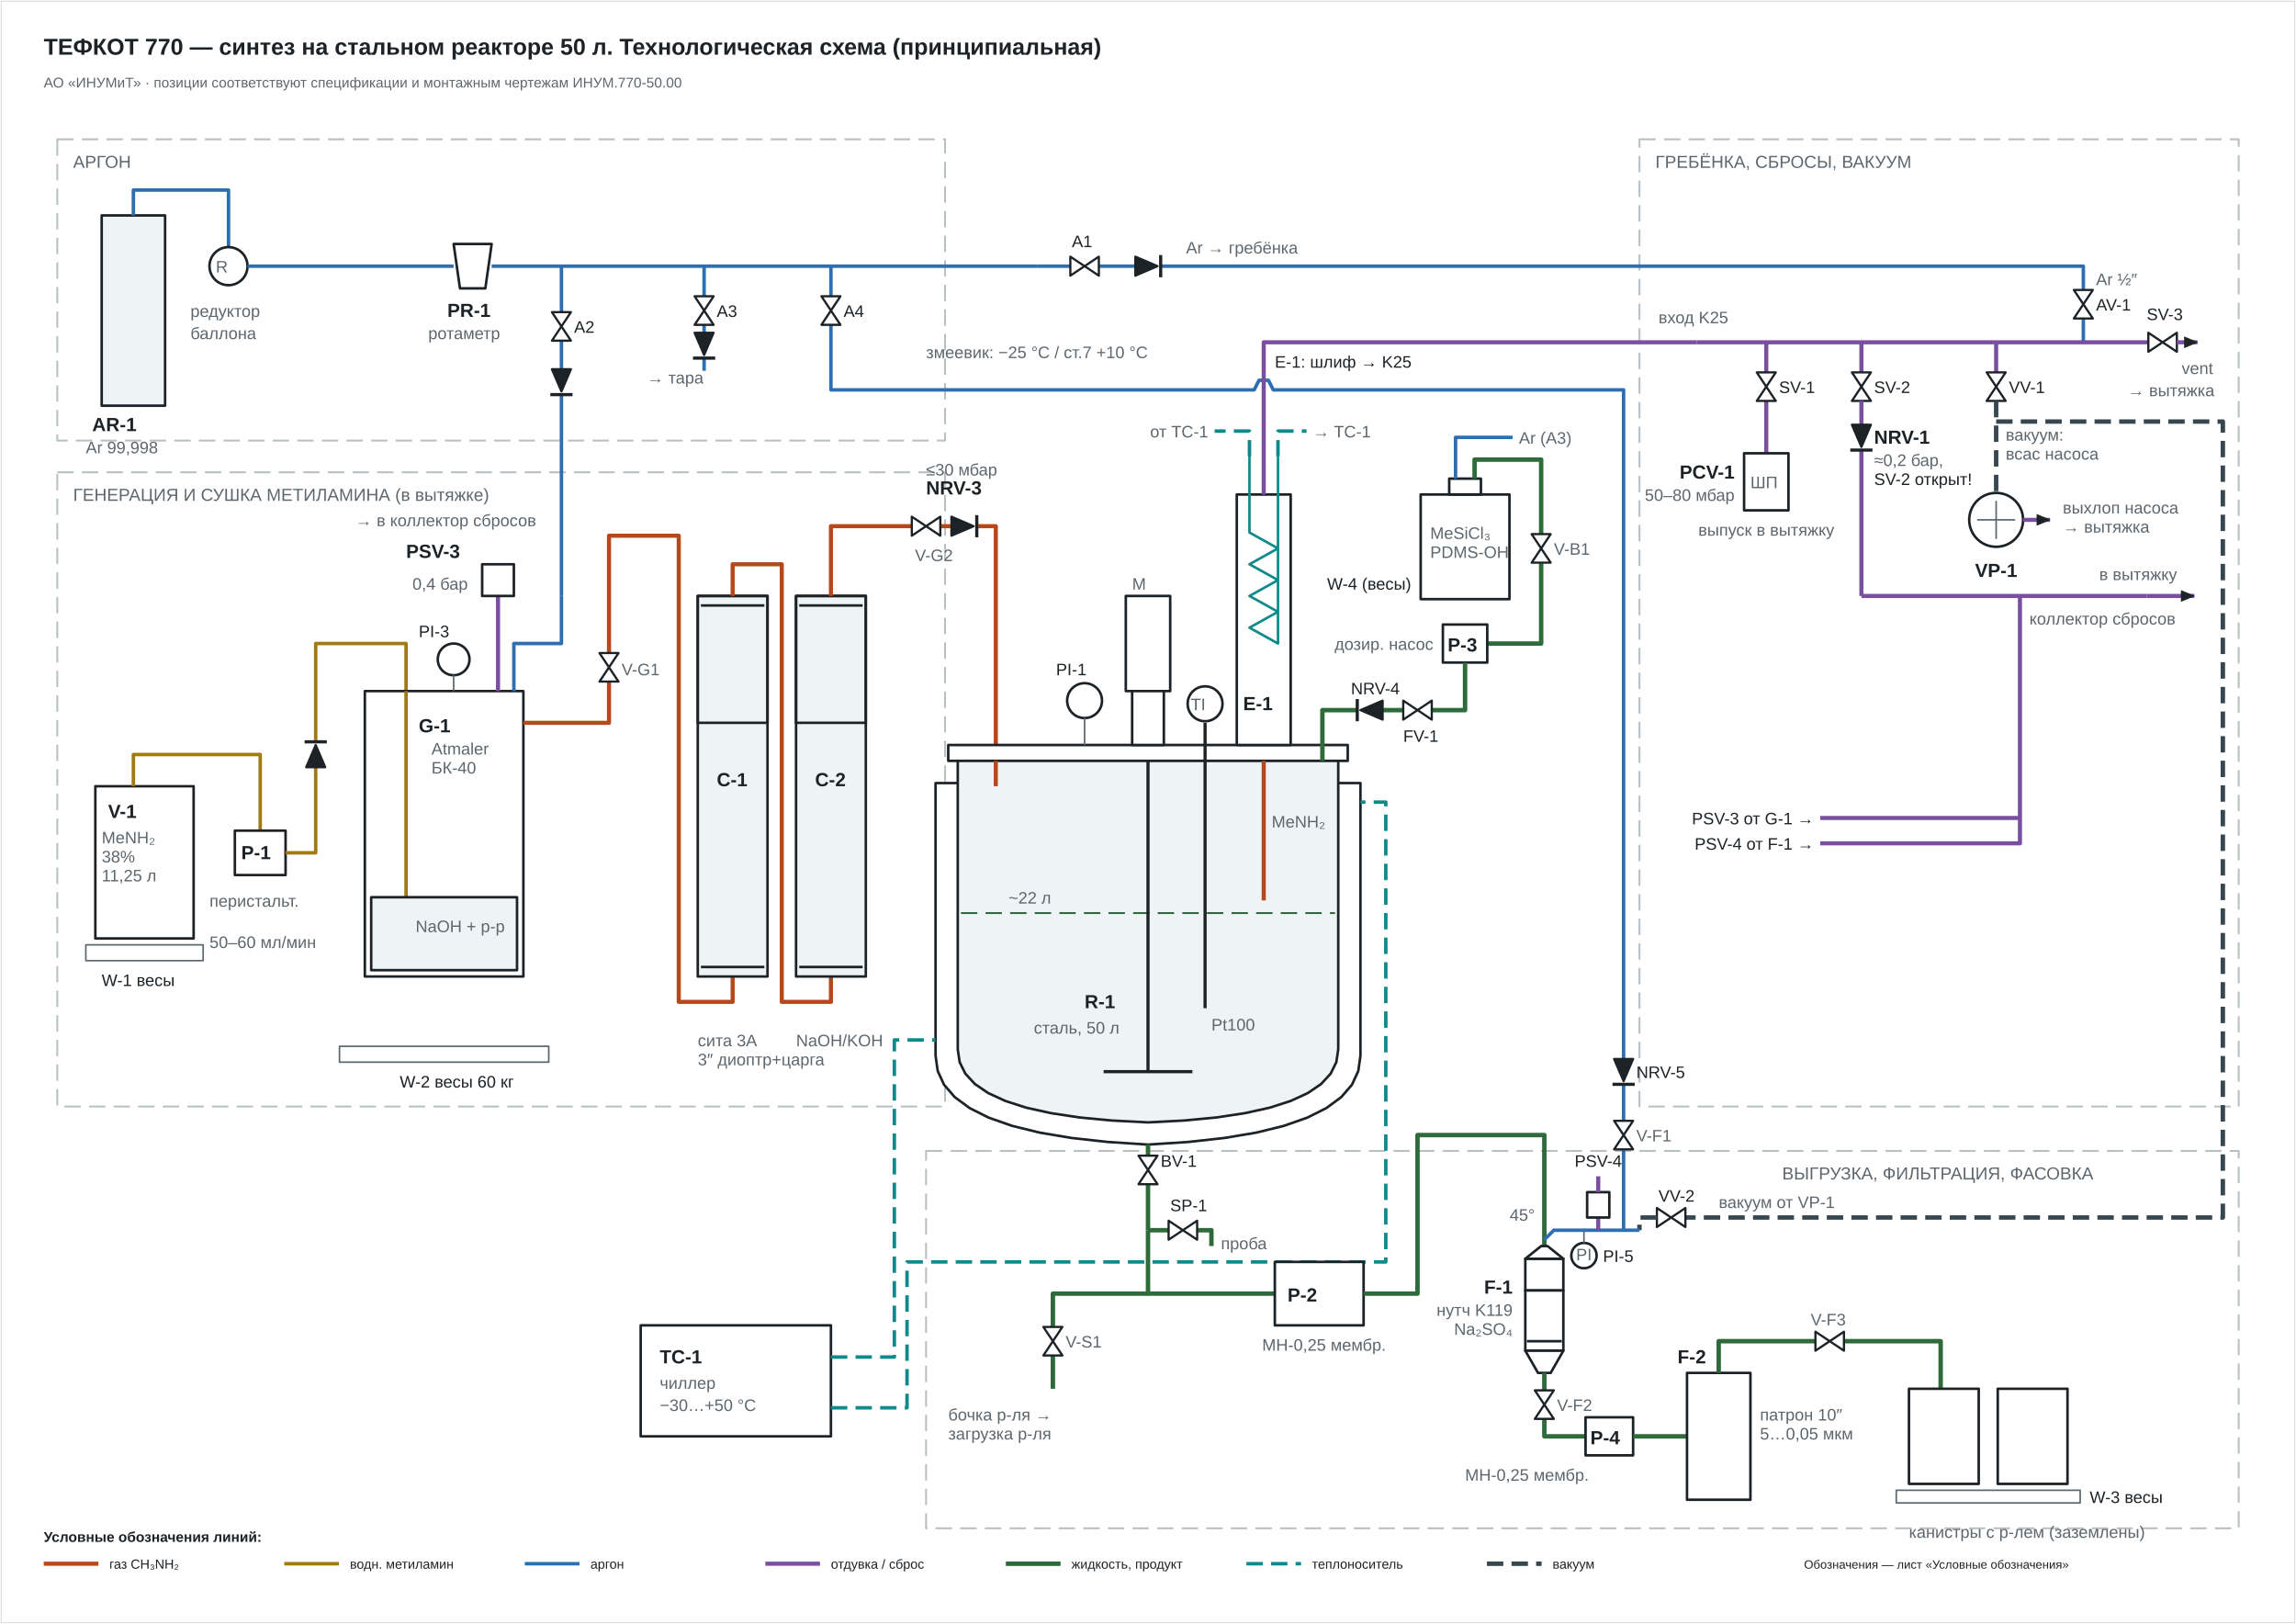
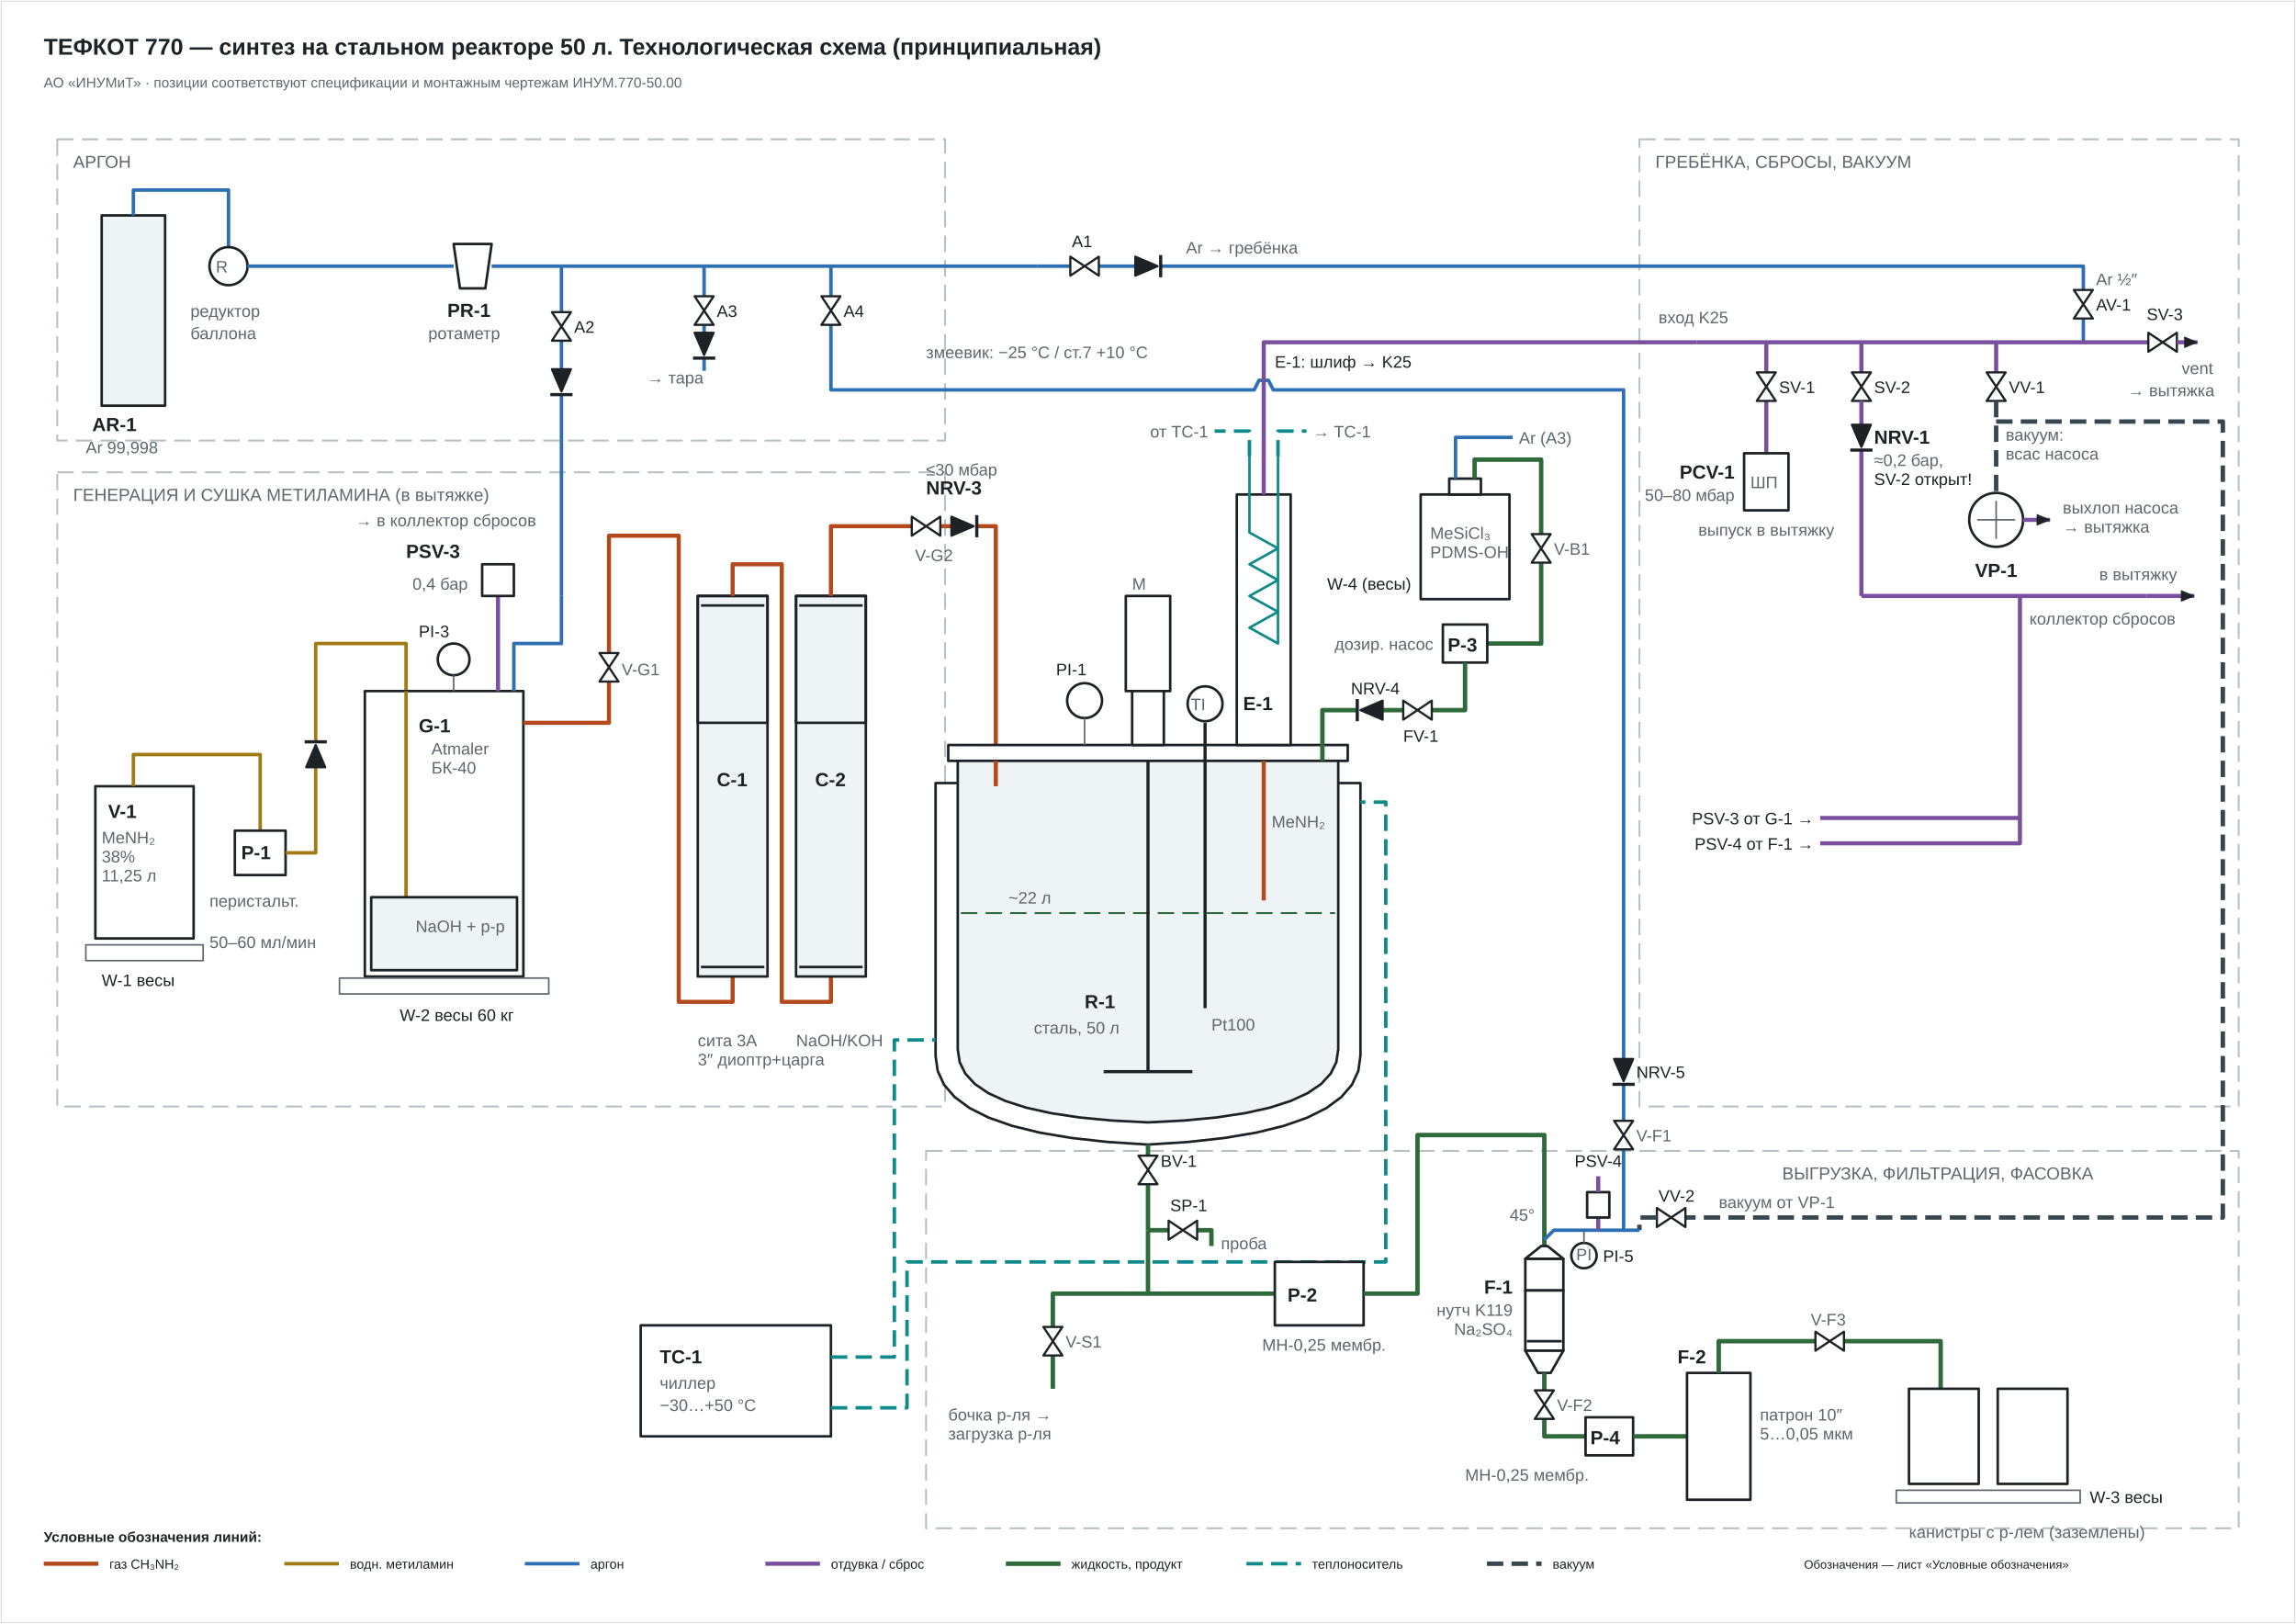
<svg xmlns="http://www.w3.org/2000/svg" viewBox="0 0 420.0 297.0" width="420.0mm" height="297.0mm" font-family="Arial, 'Liberation Sans', sans-serif">
  <rect width="100%" height="100%" fill="#fff" />
  <path d="M0.20,0.20 L419.80,0.20 L419.80,296.80 L0.20,296.80 Z" fill="none" stroke="#bbbbbb" stroke-width="0.1" stroke-linejoin="round" />
  <text x="8.00" y="10.00" font-size="4.2" text-anchor="start" fill="#1d2226" font-weight="bold">ТЕФКОТ 770 — синтез на стальном реакторе 50 л. Технологическая схема (принципиальная)</text>
  <text x="8.00" y="16.00" font-size="2.6" text-anchor="start" fill="#5d666d">АО «ИНУМиТ» · позиции соответствуют спецификации и монтажным чертежам ИНУМ.770-50.00</text>
  <path d="M10.48,25.48 L172.88,25.48 L172.88,80.58 L10.48,80.58 Z" fill="none" stroke="#b9c0c3" stroke-width="0.348" stroke-dasharray="3 1.5" stroke-linejoin="round" />
  <text x="13.38" y="30.70" font-size="3.19" text-anchor="start" fill="#5d666d">АРГОН</text>
  <path d="M10.48,86.38 L172.88,86.38 L172.88,202.38 L10.48,202.38 Z" fill="none" stroke="#b9c0c3" stroke-width="0.348" stroke-dasharray="3 1.5" stroke-linejoin="round" />
  <text x="13.38" y="91.60" font-size="3.19" text-anchor="start" fill="#5d666d">ГЕНЕРАЦИЯ И СУШКА МЕТИЛАМИНА (в вытяжке)</text>
  <path d="M299.90,25.48 L409.52,25.48 L409.52,202.38 L299.90,202.38 Z" fill="none" stroke="#b9c0c3" stroke-width="0.348" stroke-dasharray="3 1.5" stroke-linejoin="round" />
  <text x="302.80" y="30.70" font-size="3.19" text-anchor="start" fill="#5d666d">ГРЕБЁНКА, СБРОСЫ, ВАКУУМ</text>
  <path d="M169.40,210.50 L409.52,210.50 L409.52,279.52 L169.40,279.52 Z" fill="none" stroke="#b9c0c3" stroke-width="0.348" stroke-dasharray="3 1.5" stroke-linejoin="round" />
  <text x="326.00" y="215.72" font-size="3.19" text-anchor="start" fill="#5d666d">ВЫГРУЗКА, ФИЛЬТРАЦИЯ, ФАСОВКА</text>
  <path d="M18.60,39.40 L30.20,39.40 L30.20,74.20 L18.60,74.20 Z" fill="#eef3f5" stroke="#1d2226" stroke-width="0.464" stroke-linejoin="round" />
  <text x="16.86" y="78.84" font-size="3.48" text-anchor="start" fill="#1d2226" font-weight="bold">AR-1</text>
  <text x="15.70" y="82.90" font-size="3.045" text-anchor="start" fill="#5d666d">Ar 99,998</text>
  <path d="M24.40,39.40 L24.40,34.76 L41.80,34.76 L41.80,45.20" fill="none" stroke="#2d6fb3" stroke-width="0.638" stroke-linejoin="round" />
  <circle cx="41.80" cy="48.68" r="3.48" fill="#ffffff" stroke="#1d2226" stroke-width="0.464" />
  <text x="39.48" y="49.84" font-size="3.045" text-anchor="start" fill="#5d666d">R</text>
  <text x="34.84" y="57.96" font-size="3.045" text-anchor="start" fill="#5d666d">редуктор</text>
  <text x="34.84" y="62.02" font-size="3.045" text-anchor="start" fill="#5d666d">баллона</text>
  <path d="M45.28,48.68 L82.98,48.68" fill="none" stroke="#2d6fb3" stroke-width="0.638" stroke-linejoin="round" />
  <path d="M82.98,44.62 L89.94,44.62 L88.78,52.74 L84.14,52.74 Z" fill="#ffffff" stroke="#1d2226" stroke-width="0.464" stroke-linejoin="round" />
  <text x="81.82" y="57.96" font-size="3.48" text-anchor="start" fill="#1d2226" font-weight="bold">PR-1</text>
  <text x="78.34" y="62.02" font-size="3.045" text-anchor="start" fill="#5d666d">ротаметр</text>
  <path d="M89.94,48.68 L169.40,48.68 L189.70,48.68" fill="none" stroke="#2d6fb3" stroke-width="0.638" stroke-linejoin="round" />
  <path d="M102.70,48.68 L102.70,57.09" fill="none" stroke="#2d6fb3" stroke-width="0.638" stroke-linejoin="round" />
  <path d="M102.70,62.31 L102.70,67.53" fill="none" stroke="#2d6fb3" stroke-width="0.638" stroke-linejoin="round" />
  <path d="M102.70,72.17 L102.70,109.00" fill="none" stroke="#2d6fb3" stroke-width="0.638" stroke-linejoin="round" />
  <path d="M100.96,57.09 L104.44,62.31 L100.96,62.31 L104.44,57.09 Z" fill="#ffffff" stroke="#1d2226" stroke-width="0.406" stroke-linejoin="round" />
  <text x="105.02" y="60.86" font-size="3.045" text-anchor="start" fill="#1d2226">A2</text>
  <path d="M100.96,67.53 L102.70,71.59 L104.44,67.53 Z" fill="#1d2226" stroke="#1d2226" stroke-width="0.406" stroke-linejoin="round" />
  <path d="M100.67,72.17 L104.73,72.17" fill="none" stroke="#1d2226" stroke-width="0.58" stroke-linejoin="round" />
  <path d="M128.80,48.68 L128.80,54.19" fill="none" stroke="#2d6fb3" stroke-width="0.638" stroke-linejoin="round" />
  <path d="M128.80,59.41 L128.80,60.86" fill="none" stroke="#2d6fb3" stroke-width="0.638" stroke-linejoin="round" />
  <path d="M128.80,65.50 L128.80,67.82" fill="none" stroke="#2d6fb3" stroke-width="0.638" stroke-linejoin="round" />
  <path d="M127.06,54.19 L130.54,59.41 L127.06,59.41 L130.54,54.19 Z" fill="#ffffff" stroke="#1d2226" stroke-width="0.406" stroke-linejoin="round" />
  <path d="M127.06,60.86 L128.80,64.92 L130.54,60.86 Z" fill="#1d2226" stroke="#1d2226" stroke-width="0.406" stroke-linejoin="round" />
  <path d="M126.77,65.50 L130.83,65.50" fill="none" stroke="#1d2226" stroke-width="0.58" stroke-linejoin="round" />
  <text x="131.12" y="57.96" font-size="3.045" text-anchor="start" fill="#1d2226">A3</text>
  <text x="118.36" y="70.14" font-size="3.045" text-anchor="start" fill="#5d666d">→ тара</text>
  <path d="M152.00,48.68 L152.00,54.19" fill="none" stroke="#2d6fb3" stroke-width="0.638" stroke-linejoin="round" />
  <path d="M152.00,59.41 L152.00,71.30 L229.43,71.30 L230.30,69.56 L232.04,69.56 L232.91,71.30 L297.00,71.30 L297.00,193.68" fill="none" stroke="#2d6fb3" stroke-width="0.638" stroke-linejoin="round" />
  <path d="M297.00,198.32 L297.00,204.99" fill="none" stroke="#2d6fb3" stroke-width="0.638" stroke-linejoin="round" />
  <path d="M297.00,210.21 L297.00,225.00" fill="none" stroke="#2d6fb3" stroke-width="0.638" stroke-linejoin="round" />
  <path d="M150.26,54.19 L153.74,59.41 L150.26,59.41 L153.74,54.19 Z" fill="#ffffff" stroke="#1d2226" stroke-width="0.406" stroke-linejoin="round" />
  <text x="154.32" y="57.96" font-size="3.045" text-anchor="start" fill="#1d2226">A4</text>
  <path d="M295.26,193.68 L297.00,197.74 L298.74,193.68 Z" fill="#1d2226" stroke="#1d2226" stroke-width="0.406" stroke-linejoin="round" />
  <path d="M294.97,198.32 L299.03,198.32" fill="none" stroke="#1d2226" stroke-width="0.58" stroke-linejoin="round" />
  <text x="299.32" y="197.16" font-size="3.045" text-anchor="start" fill="#1d2226">NRV-5</text>
  <path d="M295.26,204.99 L298.74,210.21 L295.26,210.21 L298.74,204.99 Z" fill="#ffffff" stroke="#1d2226" stroke-width="0.406" stroke-linejoin="round" />
  <text x="299.32" y="208.76" font-size="3.045" text-anchor="start" fill="#5d666d">V-F1</text>
  <path d="M189.70,48.68 L195.79,48.68" fill="none" stroke="#2d6fb3" stroke-width="0.638" stroke-linejoin="round" />
  <path d="M201.01,48.68 L207.68,48.68" fill="none" stroke="#2d6fb3" stroke-width="0.638" stroke-linejoin="round" />
  <path d="M212.32,48.68 L381.10,48.68 L381.10,53.03" fill="none" stroke="#2d6fb3" stroke-width="0.638" stroke-linejoin="round" />
  <path d="M381.10,58.25 L381.10,62.60" fill="none" stroke="#2d6fb3" stroke-width="0.638" stroke-linejoin="round" />
  <path d="M195.79,46.94 L201.01,50.42 L201.01,46.94 L195.79,50.42 Z" fill="#ffffff" stroke="#1d2226" stroke-width="0.406" stroke-linejoin="round" />
  <text x="196.08" y="45.20" font-size="3.045" text-anchor="start" fill="#1d2226">A1</text>
  <path d="M207.68,46.94 L211.74,48.68 L207.68,50.42 Z" fill="#1d2226" stroke="#1d2226" stroke-width="0.406" stroke-linejoin="round" />
  <path d="M212.32,46.65 L212.32,50.71" fill="none" stroke="#1d2226" stroke-width="0.58" stroke-linejoin="round" />
  <text x="216.96" y="46.36" font-size="3.045" text-anchor="start" fill="#5d666d">Ar → гребёнка</text>
  <path d="M17.44,143.80 L35.42,143.80 L35.42,171.64 L17.44,171.64 Z" fill="#ffffff" stroke="#1d2226" stroke-width="0.464" stroke-linejoin="round" />
  <text x="19.76" y="149.60" font-size="3.48" text-anchor="start" fill="#1d2226" font-weight="bold">V-1</text>
  <text x="18.60" y="154.24" font-size="3.045" text-anchor="start" fill="#5d666d">MeNH₂</text>
  <text x="18.60" y="157.72" font-size="3.045" text-anchor="start" fill="#5d666d">38%</text>
  <text x="18.60" y="161.20" font-size="3.045" text-anchor="start" fill="#5d666d">11,25 л</text>
  <path d="M15.70,172.80 L37.16,172.80 L37.16,175.70 L15.70,175.70 Z" fill="none" stroke="#5d666d" stroke-width="0.29" stroke-linejoin="round" />
  <text x="18.60" y="180.34" font-size="3.045" text-anchor="start" fill="#1d2226">W-1 весы</text>
  <path d="M24.40,143.80 L24.40,138.00 L47.60,138.00 L47.60,151.92" fill="none" stroke="#a07a12" stroke-width="0.638" stroke-linejoin="round" />
  <path d="M42.96,151.92 L52.24,151.92 L52.24,160.04 L42.96,160.04 Z" fill="#ffffff" stroke="#1d2226" stroke-width="0.464" stroke-linejoin="round" />
  <text x="44.12" y="157.14" font-size="3.48" text-anchor="start" fill="#1d2226" font-weight="bold">P-1</text>
  <text x="38.32" y="165.84" font-size="3.045" text-anchor="start" fill="#5d666d">перистальт.</text>
  <text x="38.32" y="173.38" font-size="3.045" text-anchor="start" fill="#5d666d">50–60 мл/мин</text>
  <path d="M52.24,155.98 L57.75,155.98 L57.75,140.32" fill="none" stroke="#a07a12" stroke-width="0.638" stroke-linejoin="round" />
  <path d="M57.75,135.68 L57.75,117.70 L74.28,117.70 L74.28,126.40" fill="none" stroke="#a07a12" stroke-width="0.638" stroke-linejoin="round" />
  <path d="M56.01,140.32 L57.75,136.26 L59.49,140.32 Z" fill="#1d2226" stroke="#1d2226" stroke-width="0.406" stroke-linejoin="round" />
  <path d="M55.72,135.68 L59.78,135.68" fill="none" stroke="#1d2226" stroke-width="0.58" stroke-linejoin="round" />
  <path d="M66.74,126.40 L95.74,126.40 L95.74,178.60 L66.74,178.60 Z" fill="#ffffff" stroke="#1d2226" stroke-width="0.464" stroke-linejoin="round" />
  <path d="M74.28,126.40 L74.28,172.80" fill="none" stroke="#a07a12" stroke-width="0.638" stroke-linejoin="round" />
  <path d="M67.90,164.10 L94.58,164.10 L94.58,177.44 L67.90,177.44 Z" fill="#eef3f5" stroke="#1d2226" stroke-width="0.464" stroke-linejoin="round" />
  <text x="76.02" y="170.48" font-size="3.045" text-anchor="start" fill="#5d666d">NaOH + р-р</text>
  <text x="76.60" y="133.94" font-size="3.48" text-anchor="start" fill="#1d2226" font-weight="bold">G-1</text>
  <text x="78.92" y="138.00" font-size="3.045" text-anchor="start" fill="#5d666d">Atmaler</text>
  <text x="78.92" y="141.48" font-size="3.045" text-anchor="start" fill="#5d666d">БК-40</text>
-   <path d="M62.10,191.36 L100.38,191.36 L100.38,194.26 L62.10,194.26 Z" fill="none" stroke="#5d666d" stroke-width="0.29" stroke-linejoin="round" />
-   <text x="73.12" y="198.90" font-size="3.045" text-anchor="start" fill="#1d2226">W-2 весы 60 кг</text>
+   <path d="M62.10,178.89 L100.38,178.89 L100.38,181.79 L62.10,181.79 Z" fill="none" stroke="#5d666d" stroke-width="0.29" stroke-linejoin="round" />
+   <text x="73.12" y="186.72" font-size="3.045" text-anchor="start" fill="#1d2226">W-2 весы 60 кг</text>
  <path d="M91.10,126.40 L91.10,117.70 L91.10,109.00" fill="none" stroke="#7a4fa0" stroke-width="0.754" stroke-linejoin="round" />
  <path d="M88.20,103.20 L94.00,103.20 L94.00,109.00 L88.20,109.00 Z" fill="#ffffff" stroke="#1d2226" stroke-width="0.464" stroke-linejoin="round" />
  <text x="74.28" y="102.04" font-size="3.48" text-anchor="start" fill="#1d2226" font-weight="bold">PSV-3</text>
  <text x="75.44" y="107.84" font-size="3.045" text-anchor="start" fill="#5d666d">0,4 бар</text>
  <text x="65.00" y="96.24" font-size="3.045" text-anchor="start" fill="#5d666d">→ в коллектор сбросов</text>
  <circle cx="82.98" cy="120.60" r="2.90" fill="#ffffff" stroke="#1d2226" stroke-width="0.464" />
  <path d="M82.98,123.50 L82.98,126.40" fill="none" stroke="#5d666d" stroke-width="0.29" stroke-linejoin="round" />
  <text x="76.60" y="116.54" font-size="3.045" text-anchor="start" fill="#1d2226">PI-3</text>
  <path d="M102.70,109.00 L102.70,117.70 L94.00,117.70 L94.00,126.40" fill="none" stroke="#2d6fb3" stroke-width="0.638" stroke-linejoin="round" />
  <path d="M95.74,132.20 L111.40,132.20 L111.40,124.66" fill="none" stroke="#b4491b" stroke-width="0.754" stroke-linejoin="round" />
  <path d="M111.40,119.44 L111.40,97.98 L124.16,97.98 L124.16,183.24 L134.02,183.24 L134.02,178.60" fill="none" stroke="#b4491b" stroke-width="0.754" stroke-linejoin="round" />
  <path d="M109.66,119.44 L113.14,124.66 L109.66,124.66 L113.14,119.44 Z" fill="#ffffff" stroke="#1d2226" stroke-width="0.406" stroke-linejoin="round" />
  <text x="113.72" y="123.50" font-size="3.045" text-anchor="start" fill="#5d666d">V-G1</text>
  <path d="M127.64,109.00 L140.40,109.00 L140.40,178.60 L127.64,178.60 Z" fill="#eef3f5" stroke="#1d2226" stroke-width="0.464" stroke-linejoin="round" />
  <path d="M127.64,109.00 L140.40,109.00 L140.40,132.20 L127.64,132.20 Z" fill="none" stroke="#1d2226" stroke-width="0.464" stroke-linejoin="round" />
  <path d="M128.22,110.74 L139.82,110.74" fill="none" stroke="#1d2226" stroke-width="0.464" stroke-linejoin="round" />
  <path d="M128.22,176.86 L139.82,176.86" fill="none" stroke="#1d2226" stroke-width="0.464" stroke-linejoin="round" />
  <text x="131.12" y="143.80" font-size="3.48" text-anchor="start" fill="#1d2226" font-weight="bold">C-1</text>
  <text x="127.64" y="191.36" font-size="3.045" text-anchor="start" fill="#5d666d">сита 3A</text>
  <text x="127.64" y="194.84" font-size="3.045" text-anchor="start" fill="#5d666d">3″ диоптр+царга</text>
  <path d="M134.02,109.00 L134.02,103.20 L143.01,103.20 L143.01,183.24 L152.00,183.24 L152.00,178.60" fill="none" stroke="#b4491b" stroke-width="0.754" stroke-linejoin="round" />
  <path d="M145.62,109.00 L158.38,109.00 L158.38,178.60 L145.62,178.60 Z" fill="#eef3f5" stroke="#1d2226" stroke-width="0.464" stroke-linejoin="round" />
  <path d="M145.62,109.00 L158.38,109.00 L158.38,132.20 L145.62,132.20 Z" fill="none" stroke="#1d2226" stroke-width="0.464" stroke-linejoin="round" />
  <path d="M146.20,110.74 L157.80,110.74" fill="none" stroke="#1d2226" stroke-width="0.464" stroke-linejoin="round" />
  <path d="M146.20,176.86 L157.80,176.86" fill="none" stroke="#1d2226" stroke-width="0.464" stroke-linejoin="round" />
  <text x="149.10" y="143.80" font-size="3.48" text-anchor="start" fill="#1d2226" font-weight="bold">C-2</text>
  <text x="145.62" y="191.36" font-size="3.045" text-anchor="start" fill="#5d666d">NaOH/KOH</text>
  <path d="M152.00,109.00 L152.00,96.24 L166.79,96.24" fill="none" stroke="#b4491b" stroke-width="0.754" stroke-linejoin="round" />
  <path d="M172.01,96.24 L174.04,96.24" fill="none" stroke="#b4491b" stroke-width="0.754" stroke-linejoin="round" />
  <path d="M178.68,96.24 L182.16,96.24 L182.16,136.26" fill="none" stroke="#b4491b" stroke-width="0.754" stroke-linejoin="round" />
  <path d="M166.79,94.50 L172.01,97.98 L172.01,94.50 L166.79,97.98 Z" fill="#ffffff" stroke="#1d2226" stroke-width="0.406" stroke-linejoin="round" />
  <text x="167.37" y="102.62" font-size="3.045" text-anchor="start" fill="#5d666d">V-G2</text>
  <path d="M174.04,94.50 L178.10,96.24 L174.04,97.98 Z" fill="#1d2226" stroke="#1d2226" stroke-width="0.406" stroke-linejoin="round" />
  <path d="M178.68,94.21 L178.68,98.27" fill="none" stroke="#1d2226" stroke-width="0.58" stroke-linejoin="round" />
  <text x="169.40" y="90.44" font-size="3.48" text-anchor="start" fill="#1d2226" font-weight="bold">NRV-3</text>
  <text x="169.40" y="86.96" font-size="3.045" text-anchor="start" fill="#5d666d">≤30 мбар</text>
  <path d="M171.14,143.22 L171.14,193.10 L171.53,195.87 L172.69,198.39 L174.64,200.65 L177.36,202.66 L180.85,204.41 L185.13,205.91 L190.18,207.15 L196.01,208.13 L202.62,208.86 L210.00,209.34 L217.38,208.86 L223.99,208.13 L229.82,207.15 L234.87,205.91 L239.14,204.41 L242.64,202.66 L245.36,200.65 L247.31,198.39 L248.47,195.87 L248.86,193.10 L248.86,143.22 Z" fill="#ffffff" stroke="#1d2226" stroke-width="0.464" stroke-linejoin="round" />
  <path d="M175.20,138.00 L175.20,191.94 L175.55,194.27 L176.59,196.37 L178.33,198.26 L180.77,199.92 L183.90,201.36 L187.73,202.59 L192.25,203.59 L197.47,204.38 L203.39,204.94 L210.00,205.28 L216.61,204.94 L222.53,204.38 L227.75,203.59 L232.27,202.59 L236.10,201.36 L239.23,199.92 L241.67,198.26 L243.41,196.37 L244.45,194.27 L244.80,191.94 L244.80,138.00 Z" fill="#eef3f5" stroke="#1d2226" stroke-width="0.464" stroke-linejoin="round" />
  <path d="M173.46,136.26 L246.54,136.26 L246.54,139.16 L173.46,139.16 Z" fill="#ffffff" stroke="#1d2226" stroke-width="0.464" stroke-linejoin="round" />
  <path d="M175.78,167.00 L244.22,167.00" fill="none" stroke="#2f6b3a" stroke-width="0.348" stroke-dasharray="3 1.5" stroke-linejoin="round" />
  <text x="184.48" y="165.26" font-size="3.045" text-anchor="start" fill="#5d666d">~22 л</text>
  <text x="198.40" y="184.40" font-size="3.48" text-anchor="start" fill="#1d2226" font-weight="bold">R-1</text>
  <text x="189.12" y="189.04" font-size="3.045" text-anchor="start" fill="#5d666d">сталь, 50 л</text>
  <path d="M182.16,139.16 L182.16,143.80" fill="none" stroke="#b4491b" stroke-width="0.754" stroke-linejoin="round" />
  <path d="M231.17,139.16 L231.17,164.68" fill="none" stroke="#b4491b" stroke-width="0.754" stroke-linejoin="round" />
  <text x="232.62" y="151.34" font-size="3.045" text-anchor="start" fill="#5d666d">MeNH₂</text>
  <circle cx="198.40" cy="128.14" r="3.19" fill="#ffffff" stroke="#1d2226" stroke-width="0.464" />
  <path d="M198.40,131.33 L198.40,136.26" fill="none" stroke="#5d666d" stroke-width="0.29" stroke-linejoin="round" />
  <text x="193.18" y="123.50" font-size="3.045" text-anchor="start" fill="#1d2226">PI-1</text>
  <path d="M205.94,109.00 L214.06,109.00 L214.06,126.40 L205.94,126.40 Z" fill="#ffffff" stroke="#1d2226" stroke-width="0.464" stroke-linejoin="round" />
  <text x="207.10" y="107.84" font-size="3.045" text-anchor="start" fill="#5d666d">M</text>
  <path d="M207.10,126.40 L212.90,126.40 L212.90,136.26 L207.10,136.26 Z" fill="#ffffff" stroke="#1d2226" stroke-width="0.464" stroke-linejoin="round" />
  <path d="M210.00,139.16 L210.00,196.00" fill="none" stroke="#1d2226" stroke-width="0.58" stroke-linejoin="round" />
  <path d="M201.88,196.00 L218.12,196.00" fill="none" stroke="#1d2226" stroke-width="0.58" stroke-linejoin="round" />
  <path d="M220.44,132.20 L220.44,184.40" fill="none" stroke="#1d2226" stroke-width="0.58" stroke-linejoin="round" />
  <circle cx="220.44" cy="128.72" r="3.19" fill="#ffffff" stroke="#1d2226" stroke-width="0.464" />
  <text x="217.83" y="129.88" font-size="3.045" text-anchor="start" fill="#5d666d">TI</text>
  <text x="221.60" y="188.46" font-size="3.045" text-anchor="start" fill="#5d666d">Pt100</text>
  <path d="M226.24,90.44 L236.10,90.44 L236.10,136.26 L226.24,136.26 Z" fill="#ffffff" stroke="#1d2226" stroke-width="0.464" stroke-linejoin="round" />
  <path d="M228.56,83.48 L228.56,97.40 L233.78,100.30 L228.56,103.20 L233.78,106.10 L228.56,109.00 L233.78,111.90 L228.56,114.80 L233.78,117.70 L233.78,83.48" fill="none" stroke="#0f8a8a" stroke-width="0.464" stroke-linejoin="round" />
  <path d="M228.56,83.48 L228.56,78.84 L222.18,78.84" fill="none" stroke="#0f8a8a" stroke-width="0.638" stroke-dasharray="3 1.5" stroke-linejoin="round" />
  <path d="M233.78,83.48 L233.78,78.84 L239.00,78.84" fill="none" stroke="#0f8a8a" stroke-width="0.638" stroke-dasharray="3 1.5" stroke-linejoin="round" />
  <text x="240.16" y="80.00" font-size="3.045" text-anchor="start" fill="#5d666d">→ TC-1</text>
  <text x="221.02" y="80.00" font-size="3.045" text-anchor="end" fill="#5d666d">от TC-1</text>
  <text x="227.40" y="129.88" font-size="3.48" text-anchor="start" fill="#1d2226" font-weight="bold">E-1</text>
  <text x="169.40" y="65.50" font-size="3.045" text-anchor="start" fill="#5d666d">змеевик: −25 °C / ст.7 +10 °C</text>
  <path d="M259.88,90.44 L276.12,90.44 L276.12,109.58 L259.88,109.58 Z" fill="#ffffff" stroke="#1d2226" stroke-width="0.464" stroke-linejoin="round" />
  <path d="M265.10,87.54 L270.90,87.54 L270.90,90.44 L265.10,90.44 Z" fill="#ffffff" stroke="#1d2226" stroke-width="0.464" stroke-linejoin="round" />
  <text x="261.62" y="98.56" font-size="3.045" text-anchor="start" fill="#5d666d">MeSiCl₃</text>
  <text x="261.62" y="102.04" font-size="3.045" text-anchor="start" fill="#5d666d">PDMS-OH</text>
  <text x="258.14" y="107.84" font-size="3.045" text-anchor="end" fill="#1d2226">W-4 (весы)</text>
  <path d="M266.26,87.54 L266.26,80.00 L276.70,80.00" fill="none" stroke="#2d6fb3" stroke-width="0.638" stroke-linejoin="round" />
  <text x="277.86" y="81.16" font-size="3.045" text-anchor="start" fill="#5d666d">Ar (A3)</text>
  <path d="M269.74,87.54 L269.74,84.06 L281.92,84.06 L281.92,97.69" fill="none" stroke="#2f6b3a" stroke-width="0.812" stroke-linejoin="round" />
  <path d="M281.92,102.91 L281.92,117.70 L272.06,117.70" fill="none" stroke="#2f6b3a" stroke-width="0.812" stroke-linejoin="round" />
  <path d="M280.18,97.69 L283.66,102.91 L280.18,102.91 L283.66,97.69 Z" fill="#ffffff" stroke="#1d2226" stroke-width="0.406" stroke-linejoin="round" />
  <text x="284.24" y="101.46" font-size="3.045" text-anchor="start" fill="#5d666d">V-B1</text>
  <path d="M263.94,114.22 L272.06,114.22 L272.06,121.18 L263.94,121.18 Z" fill="#ffffff" stroke="#1d2226" stroke-width="0.464" stroke-linejoin="round" />
  <text x="264.81" y="119.15" font-size="3.48" text-anchor="start" fill="#1d2226" font-weight="bold">P-3</text>
  <text x="262.20" y="118.86" font-size="3.045" text-anchor="end" fill="#5d666d">дозир. насос</text>
  <path d="M268.00,121.18 L268.00,129.88 L261.91,129.88" fill="none" stroke="#2f6b3a" stroke-width="0.812" stroke-linejoin="round" />
  <path d="M256.69,129.88 L252.92,129.88" fill="none" stroke="#2f6b3a" stroke-width="0.812" stroke-linejoin="round" />
  <path d="M248.28,129.88 L241.90,129.88 L241.90,139.16" fill="none" stroke="#2f6b3a" stroke-width="0.812" stroke-linejoin="round" />
  <path d="M256.69,128.14 L261.91,131.62 L261.91,128.14 L256.69,131.62 Z" fill="#ffffff" stroke="#1d2226" stroke-width="0.406" stroke-linejoin="round" />
  <text x="256.69" y="135.68" font-size="3.045" text-anchor="start" fill="#1d2226">FV-1</text>
  <path d="M252.92,128.14 L248.86,129.88 L252.92,131.62 Z" fill="#1d2226" stroke="#1d2226" stroke-width="0.406" stroke-linejoin="round" />
  <path d="M248.28,127.85 L248.28,131.91" fill="none" stroke="#1d2226" stroke-width="0.58" stroke-linejoin="round" />
  <text x="247.12" y="126.98" font-size="3.045" text-anchor="start" fill="#1d2226">NRV-4</text>
  <path d="M231.17,90.44 L231.17,62.60 L310.34,62.60" fill="none" stroke="#7a4fa0" stroke-width="0.754" stroke-linejoin="round" />
  <text x="233.20" y="67.24" font-size="3.045" text-anchor="start" fill="#1d2226">E-1: шлиф → K25</text>
  <path d="M117.20,242.40 L152.00,242.40 L152.00,262.70 L117.20,262.70 Z" fill="#ffffff" stroke="#1d2226" stroke-width="0.464" stroke-linejoin="round" />
  <text x="120.68" y="249.36" font-size="3.48" text-anchor="start" fill="#1d2226" font-weight="bold">TC-1</text>
  <text x="120.68" y="254.00" font-size="3.045" text-anchor="start" fill="#5d666d">чиллер</text>
  <text x="120.68" y="258.06" font-size="3.045" text-anchor="start" fill="#5d666d">−30…+50 °C</text>
  <path d="M152.00,248.20 L163.60,248.20 L163.60,190.20 L171.14,190.20" fill="none" stroke="#0f8a8a" stroke-width="0.638" stroke-dasharray="3 1.5" stroke-linejoin="round" />
  <path d="M152.00,257.48 L165.92,257.48 L165.92,230.80 L253.50,230.80 L253.50,146.70 L248.86,146.70" fill="none" stroke="#0f8a8a" stroke-width="0.638" stroke-dasharray="3 1.5" stroke-linejoin="round" />
  <path d="M310.34,62.60 L392.99,62.60" fill="none" stroke="#7a4fa0" stroke-width="0.754" stroke-linejoin="round" />
  <text x="303.38" y="59.12" font-size="3.045" text-anchor="start" fill="#5d666d">вход K25</text>
  <path d="M323.10,62.60 L323.10,68.11" fill="none" stroke="#7a4fa0" stroke-width="0.754" stroke-linejoin="round" />
  <path d="M323.10,73.33 L323.10,82.90" fill="none" stroke="#7a4fa0" stroke-width="0.754" stroke-linejoin="round" />
  <path d="M321.36,68.11 L324.84,73.33 L321.36,73.33 L324.84,68.11 Z" fill="#ffffff" stroke="#1d2226" stroke-width="0.406" stroke-linejoin="round" />
  <text x="325.42" y="71.88" font-size="3.045" text-anchor="start" fill="#1d2226">SV-1</text>
  <path d="M319.04,82.90 L327.16,82.90 L327.16,93.34 L319.04,93.34 Z" fill="#ffffff" stroke="#1d2226" stroke-width="0.464" stroke-linejoin="round" />
  <text x="320.20" y="89.28" font-size="3.045" text-anchor="start" fill="#5d666d">ШП</text>
  <text x="317.30" y="87.54" font-size="3.48" text-anchor="end" fill="#1d2226" font-weight="bold">PCV-1</text>
  <text x="317.30" y="91.60" font-size="3.045" text-anchor="end" fill="#5d666d">50–80 мбар</text>
  <text x="323.10" y="97.98" font-size="3.045" text-anchor="middle" fill="#5d666d">выпуск в вытяжку</text>
  <path d="M340.50,62.60 L340.50,68.11" fill="none" stroke="#7a4fa0" stroke-width="0.754" stroke-linejoin="round" />
  <path d="M338.76,68.11 L342.24,73.33 L338.76,73.33 L342.24,68.11 Z" fill="#ffffff" stroke="#1d2226" stroke-width="0.406" stroke-linejoin="round" />
  <text x="342.82" y="71.88" font-size="3.045" text-anchor="start" fill="#1d2226">SV-2</text>
  <path d="M340.50,73.33 L340.50,77.68" fill="none" stroke="#7a4fa0" stroke-width="0.754" stroke-linejoin="round" />
  <path d="M340.50,82.32 L340.50,109.00" fill="none" stroke="#7a4fa0" stroke-width="0.754" stroke-linejoin="round" />
  <path d="M338.76,77.68 L340.50,81.74 L342.24,77.68 Z" fill="#1d2226" stroke="#1d2226" stroke-width="0.406" stroke-linejoin="round" />
  <path d="M338.47,82.32 L342.53,82.32" fill="none" stroke="#1d2226" stroke-width="0.58" stroke-linejoin="round" />
  <text x="342.82" y="81.16" font-size="3.48" text-anchor="start" fill="#1d2226" font-weight="bold">NRV-1</text>
  <text x="342.82" y="85.22" font-size="3.045" text-anchor="start" fill="#5d666d">≈0,2 бар,</text>
  <text x="342.82" y="88.70" font-size="3.045" text-anchor="start" fill="#1d2226">SV-2 открыт!</text>
  <path d="M365.15,62.60 L365.15,68.11" fill="none" stroke="#7a4fa0" stroke-width="0.754" stroke-linejoin="round" />
  <path d="M363.41,68.11 L366.89,73.33 L363.41,73.33 L366.89,68.11 Z" fill="#ffffff" stroke="#1d2226" stroke-width="0.406" stroke-linejoin="round" />
  <text x="367.47" y="71.88" font-size="3.045" text-anchor="start" fill="#1d2226">VV-1</text>
  <path d="M365.15,73.33 L365.15,90.15" fill="none" stroke="#37474f" stroke-width="0.812" stroke-dasharray="3 1.5" stroke-linejoin="round" />
  <path d="M365.15,77.10 L406.62,77.10 L406.62,222.68 L308.31,222.68" fill="none" stroke="#37474f" stroke-width="0.812" stroke-dasharray="3 1.5" stroke-linejoin="round" />
  <path d="M303.09,220.94 L308.31,224.42 L308.31,220.94 L303.09,224.42 Z" fill="#ffffff" stroke="#1d2226" stroke-width="0.406" stroke-linejoin="round" />
  <path d="M303.09,222.68 L299.90,222.68 L299.90,225.00" fill="none" stroke="#37474f" stroke-width="0.812" stroke-dasharray="3 1.5" stroke-linejoin="round" />
  <text x="303.38" y="219.78" font-size="3.045" text-anchor="start" fill="#1d2226">VV-2</text>
  <text x="314.40" y="220.94" font-size="3.045" text-anchor="start" fill="#5d666d">вакуум от VP-1</text>
  <text x="366.89" y="80.58" font-size="3.045" text-anchor="start" fill="#5d666d">вакуум:</text>
  <text x="366.89" y="84.06" font-size="3.045" text-anchor="start" fill="#5d666d">всас насоса</text>
  <circle cx="365.15" cy="95.08" r="4.93" fill="#ffffff" stroke="#1d2226" stroke-width="0.464" />
  <path d="M361.67,95.08 L368.63,95.08" fill="none" stroke="#5d666d" stroke-width="0.29" stroke-linejoin="round" />
  <path d="M365.15,91.60 L365.15,98.56" fill="none" stroke="#5d666d" stroke-width="0.29" stroke-linejoin="round" />
  <text x="365.15" y="105.52" font-size="3.48" text-anchor="middle" fill="#1d2226" font-weight="bold">VP-1</text>
  <path d="M370.08,95.08 L375.01,95.08" fill="none" stroke="#7a4fa0" stroke-width="0.754" stroke-linejoin="round" />
  <path d="M375.01,95.08 L372.61,96.08 L372.61,94.08 Z" fill="#1d2226" stroke="#1d2226" stroke-width="0.1" stroke-linejoin="round" />
  <text x="377.33" y="93.92" font-size="3.045" text-anchor="start" fill="#5d666d">выхлоп насоса</text>
  <text x="377.33" y="97.40" font-size="3.045" text-anchor="start" fill="#5d666d">→ вытяжка</text>
  <path d="M379.36,53.03 L382.84,58.25 L379.36,58.25 L382.84,53.03 Z" fill="#ffffff" stroke="#1d2226" stroke-width="0.406" stroke-linejoin="round" />
  <text x="383.42" y="56.80" font-size="3.045" text-anchor="start" fill="#1d2226">AV-1</text>
  <text x="383.42" y="52.16" font-size="3.045" text-anchor="start" fill="#5d666d">Ar ½″</text>
  <path d="M392.99,60.86 L398.21,64.34 L398.21,60.86 L392.99,64.34 Z" fill="#ffffff" stroke="#1d2226" stroke-width="0.406" stroke-linejoin="round" />
  <text x="392.70" y="58.54" font-size="3.045" text-anchor="start" fill="#1d2226">SV-3</text>
  <path d="M398.21,62.60 L401.98,62.60" fill="none" stroke="#7a4fa0" stroke-width="0.754" stroke-linejoin="round" />
  <path d="M401.98,62.60 L399.58,63.60 L399.58,61.60 Z" fill="#1d2226" stroke="#1d2226" stroke-width="0.1" stroke-linejoin="round" />
  <text x="399.08" y="68.40" font-size="3.045" text-anchor="start" fill="#5d666d">vent</text>
  <text x="389.22" y="72.46" font-size="3.045" text-anchor="start" fill="#5d666d">→ вытяжка</text>
  <path d="M340.50,109.00 L392.70,109.00" fill="none" stroke="#7a4fa0" stroke-width="0.754" stroke-linejoin="round" />
  <path d="M392.70,109.00 L401.40,109.00" fill="none" stroke="#7a4fa0" stroke-width="0.754" stroke-linejoin="round" />
  <path d="M401.40,109.00 L399.00,110.00 L399.00,108.00 Z" fill="#1d2226" stroke="#1d2226" stroke-width="0.1" stroke-linejoin="round" />
  <text x="371.24" y="114.22" font-size="3.045" text-anchor="start" fill="#5d666d">коллектор сбросов</text>
  <text x="384.00" y="106.10" font-size="3.045" text-anchor="start" fill="#5d666d">в вытяжку</text>
  <text x="331.80" y="150.76" font-size="3.045" text-anchor="end" fill="#1d2226">PSV-3 от G-1 →</text>
  <path d="M332.96,149.60 L369.50,149.60" fill="none" stroke="#7a4fa0" stroke-width="0.754" stroke-linejoin="round" />
  <text x="331.80" y="155.40" font-size="3.045" text-anchor="end" fill="#1d2226">PSV-4 от F-1 →</text>
  <path d="M332.96,154.24 L369.50,154.24 L369.50,109.00" fill="none" stroke="#7a4fa0" stroke-width="0.754" stroke-linejoin="round" />
  <path d="M210.00,209.34 L210.00,211.37" fill="none" stroke="#2f6b3a" stroke-width="0.812" stroke-linejoin="round" />
  <path d="M210.00,216.59 L210.00,225.00" fill="none" stroke="#2f6b3a" stroke-width="0.812" stroke-linejoin="round" />
  <path d="M208.26,211.37 L211.74,216.59 L208.26,216.59 L211.74,211.37 Z" fill="#ffffff" stroke="#1d2226" stroke-width="0.406" stroke-linejoin="round" />
  <text x="212.32" y="213.40" font-size="3.045" text-anchor="start" fill="#1d2226">BV-1</text>
  <path d="M210.00,225.00 L210.00,236.60 L233.20,236.60" fill="none" stroke="#2f6b3a" stroke-width="0.812" stroke-linejoin="round" />
  <path d="M210.00,225.00 L213.77,225.00" fill="none" stroke="#2f6b3a" stroke-width="0.812" stroke-linejoin="round" />
  <path d="M218.99,225.00 L221.60,225.00 L221.60,227.90" fill="none" stroke="#2f6b3a" stroke-width="0.812" stroke-linejoin="round" />
  <path d="M213.77,223.26 L218.99,226.74 L218.99,223.26 L213.77,226.74 Z" fill="#ffffff" stroke="#1d2226" stroke-width="0.406" stroke-linejoin="round" />
  <text x="214.06" y="221.52" font-size="3.045" text-anchor="start" fill="#1d2226">SP-1</text>
  <text x="223.34" y="228.48" font-size="3.045" text-anchor="start" fill="#5d666d">проба</text>
  <path d="M210.00,236.60 L192.60,236.60 L192.60,242.69" fill="none" stroke="#2f6b3a" stroke-width="0.812" stroke-linejoin="round" />
  <path d="M192.60,247.91 L192.60,254.00" fill="none" stroke="#2f6b3a" stroke-width="0.812" stroke-linejoin="round" />
  <path d="M190.86,242.69 L194.34,247.91 L190.86,247.91 L194.34,242.69 Z" fill="#ffffff" stroke="#1d2226" stroke-width="0.406" stroke-linejoin="round" />
  <text x="194.92" y="246.46" font-size="3.045" text-anchor="start" fill="#5d666d">V-S1</text>
  <text x="173.46" y="259.80" font-size="3.045" text-anchor="start" fill="#5d666d">бочка р-ля →</text>
  <text x="173.46" y="263.28" font-size="3.045" text-anchor="start" fill="#5d666d">загрузка р-ля</text>
  <path d="M233.20,230.80 L249.44,230.80 L249.44,242.40 L233.20,242.40 Z" fill="#ffffff" stroke="#1d2226" stroke-width="0.464" stroke-linejoin="round" />
  <text x="235.52" y="238.05" font-size="3.48" text-anchor="start" fill="#1d2226" font-weight="bold">P-2</text>
  <text x="230.88" y="247.04" font-size="3.045" text-anchor="start" fill="#5d666d">МН-0,25 мембр.</text>
  <path d="M249.44,236.60 L259.30,236.60 L259.30,207.60 L282.50,207.60 L282.50,227.90" fill="none" stroke="#2f6b3a" stroke-width="0.812" stroke-linejoin="round" />
  <path d="M281.92,227.90 L283.08,227.90 L285.98,230.22 L279.02,230.22 Z" fill="#ffffff" stroke="#1d2226" stroke-width="0.464" stroke-linejoin="round" />
  <path d="M279.02,230.22 L285.98,230.22 L285.98,236.02 L279.02,236.02 Z" fill="none" stroke="#1d2226" stroke-width="0.464" stroke-linejoin="round" />
  <path d="M279.02,236.02 L285.98,236.02 L285.98,247.04 L279.02,247.04 Z" fill="#ffffff" stroke="#1d2226" stroke-width="0.464" stroke-linejoin="round" />
  <path d="M279.31,245.30 L285.69,245.30" fill="none" stroke="#1d2226" stroke-width="0.464" stroke-linejoin="round" />
  <path d="M279.02,247.04 L285.98,247.04 L283.66,251.10 L281.34,251.10 Z" fill="#ffffff" stroke="#1d2226" stroke-width="0.464" stroke-linejoin="round" />
  <text x="276.70" y="236.60" font-size="3.48" text-anchor="end" fill="#1d2226" font-weight="bold">F-1</text>
  <text x="276.70" y="240.66" font-size="3.045" text-anchor="end" fill="#5d666d">нутч K119</text>
  <text x="276.70" y="244.14" font-size="3.045" text-anchor="end" fill="#5d666d">Na₂SO₄</text>
  <path d="M282.50,226.74 L284.24,225.00 L299.90,225.00" fill="none" stroke="#2d6fb3" stroke-width="0.638" stroke-linejoin="round" />
  <text x="280.76" y="223.26" font-size="3.045" text-anchor="end" fill="#5d666d">45°</text>
  <circle cx="289.75" cy="229.64" r="2.32" fill="#ffffff" stroke="#1d2226" stroke-width="0.464" />
  <text x="289.75" y="230.51" font-size="3.045" text-anchor="middle" fill="#5d666d">PI</text>
  <path d="M289.75,225.00 L289.75,227.32" fill="none" stroke="#5d666d" stroke-width="0.29" stroke-linejoin="round" />
  <text x="293.23" y="230.80" font-size="3.045" text-anchor="start" fill="#1d2226">PI-5</text>
  <path d="M292.36,225.00 L292.36,222.68" fill="none" stroke="#7a4fa0" stroke-width="0.754" stroke-linejoin="round" />
  <path d="M290.33,218.04 L294.39,218.04 L294.39,222.68 L290.33,222.68 Z" fill="#ffffff" stroke="#1d2226" stroke-width="0.464" stroke-linejoin="round" />
  <path d="M292.36,218.04 L292.36,215.14" fill="none" stroke="#7a4fa0" stroke-width="0.754" stroke-linejoin="round" />
  <text x="292.36" y="213.40" font-size="3.045" text-anchor="middle" fill="#1d2226">PSV-4</text>
  <path d="M282.50,251.10 L282.50,254.29" fill="none" stroke="#2f6b3a" stroke-width="0.812" stroke-linejoin="round" />
  <path d="M282.50,259.51 L282.50,262.70 L290.04,262.70" fill="none" stroke="#2f6b3a" stroke-width="0.812" stroke-linejoin="round" />
  <path d="M290.04,259.22 L298.74,259.22 L298.74,266.18 L290.04,266.18 Z" fill="#ffffff" stroke="#1d2226" stroke-width="0.464" stroke-linejoin="round" />
  <text x="290.91" y="264.15" font-size="3.48" text-anchor="start" fill="#1d2226" font-weight="bold">P-4</text>
  <text x="268.00" y="270.82" font-size="3.045" text-anchor="start" fill="#5d666d">МН-0,25 мембр.</text>
  <path d="M298.74,262.70 L308.60,262.70" fill="none" stroke="#2f6b3a" stroke-width="0.812" stroke-linejoin="round" />
  <path d="M280.76,254.29 L284.24,259.51 L280.76,259.51 L284.24,254.29 Z" fill="#ffffff" stroke="#1d2226" stroke-width="0.406" stroke-linejoin="round" />
  <text x="284.82" y="258.06" font-size="3.045" text-anchor="start" fill="#5d666d">V-F2</text>
  <path d="M308.60,251.10 L320.20,251.10 L320.20,274.30 L308.60,274.30 Z" fill="#ffffff" stroke="#1d2226" stroke-width="0.464" stroke-linejoin="round" />
  <text x="306.86" y="249.36" font-size="3.48" text-anchor="start" fill="#1d2226" font-weight="bold">F-2</text>
  <text x="321.94" y="259.80" font-size="3.045" text-anchor="start" fill="#5d666d">патрон 10″</text>
  <text x="321.94" y="263.28" font-size="3.045" text-anchor="start" fill="#5d666d">5…0,05 мкм</text>
  <path d="M314.40,251.10 L314.40,245.30 L332.09,245.30" fill="none" stroke="#2f6b3a" stroke-width="0.812" stroke-linejoin="round" />
  <path d="M337.31,245.30 L355.00,245.30 L355.00,254.00" fill="none" stroke="#2f6b3a" stroke-width="0.812" stroke-linejoin="round" />
  <path d="M332.09,243.56 L337.31,247.04 L337.31,243.56 L332.09,247.04 Z" fill="#ffffff" stroke="#1d2226" stroke-width="0.406" stroke-linejoin="round" />
  <text x="331.22" y="242.40" font-size="3.045" text-anchor="start" fill="#5d666d">V-F3</text>
  <path d="M349.20,254.00 L361.96,254.00 L361.96,271.40 L349.20,271.40 Z" fill="#ffffff" stroke="#1d2226" stroke-width="0.464" stroke-linejoin="round" />
  <path d="M365.44,254.00 L378.20,254.00 L378.20,271.40 L365.44,271.40 Z" fill="#ffffff" stroke="#1d2226" stroke-width="0.464" stroke-linejoin="round" />
  <path d="M346.88,272.56 L380.52,272.56 L380.52,274.88 L346.88,274.88 Z" fill="none" stroke="#5d666d" stroke-width="0.29" stroke-linejoin="round" />
  <text x="382.26" y="274.88" font-size="3.045" text-anchor="start" fill="#1d2226">W-3 весы</text>
  <text x="349.20" y="281.26" font-size="3.045" text-anchor="start" fill="#5d666d">канистры с р-лем (заземлены)</text>
  <text x="8.00" y="282.00" font-size="2.6" text-anchor="start" fill="#1d2226" font-weight="bold">Условные обозначения линий:</text>
  <path d="M8.00,286.00 L18.00,286.00" fill="none" stroke="#b4491b" stroke-width="0.754" stroke-linejoin="round" />
  <text x="20.00" y="286.90" font-size="2.4" text-anchor="start" fill="#1d2226">газ CH₃NH₂</text>
  <path d="M52.00,286.00 L62.00,286.00" fill="none" stroke="#a07a12" stroke-width="0.638" stroke-linejoin="round" />
  <text x="64.00" y="286.90" font-size="2.4" text-anchor="start" fill="#1d2226">водн. метиламин</text>
  <path d="M96.00,286.00 L106.00,286.00" fill="none" stroke="#2d6fb3" stroke-width="0.638" stroke-linejoin="round" />
  <text x="108.00" y="286.90" font-size="2.4" text-anchor="start" fill="#1d2226">аргон</text>
  <path d="M140.00,286.00 L150.00,286.00" fill="none" stroke="#7a4fa0" stroke-width="0.754" stroke-linejoin="round" />
  <text x="152.00" y="286.90" font-size="2.4" text-anchor="start" fill="#1d2226">отдувка / сброс</text>
  <path d="M184.00,286.00 L194.00,286.00" fill="none" stroke="#2f6b3a" stroke-width="0.812" stroke-linejoin="round" />
  <text x="196.00" y="286.90" font-size="2.4" text-anchor="start" fill="#1d2226">жидкость, продукт</text>
  <path d="M228.00,286.00 L238.00,286.00" fill="none" stroke="#0f8a8a" stroke-width="0.638" stroke-dasharray="3 1.5" stroke-linejoin="round" />
  <text x="240.00" y="286.90" font-size="2.4" text-anchor="start" fill="#1d2226">теплоноситель</text>
  <path d="M272.00,286.00 L282.00,286.00" fill="none" stroke="#37474f" stroke-width="0.812" stroke-dasharray="3 1.5" stroke-linejoin="round" />
  <text x="284.00" y="286.90" font-size="2.4" text-anchor="start" fill="#1d2226">вакуум</text>
  <text x="330.00" y="286.90" font-size="2.2" text-anchor="start" fill="#1d2226">Обозначения — лист «Условные обозначения»</text>
</svg>
